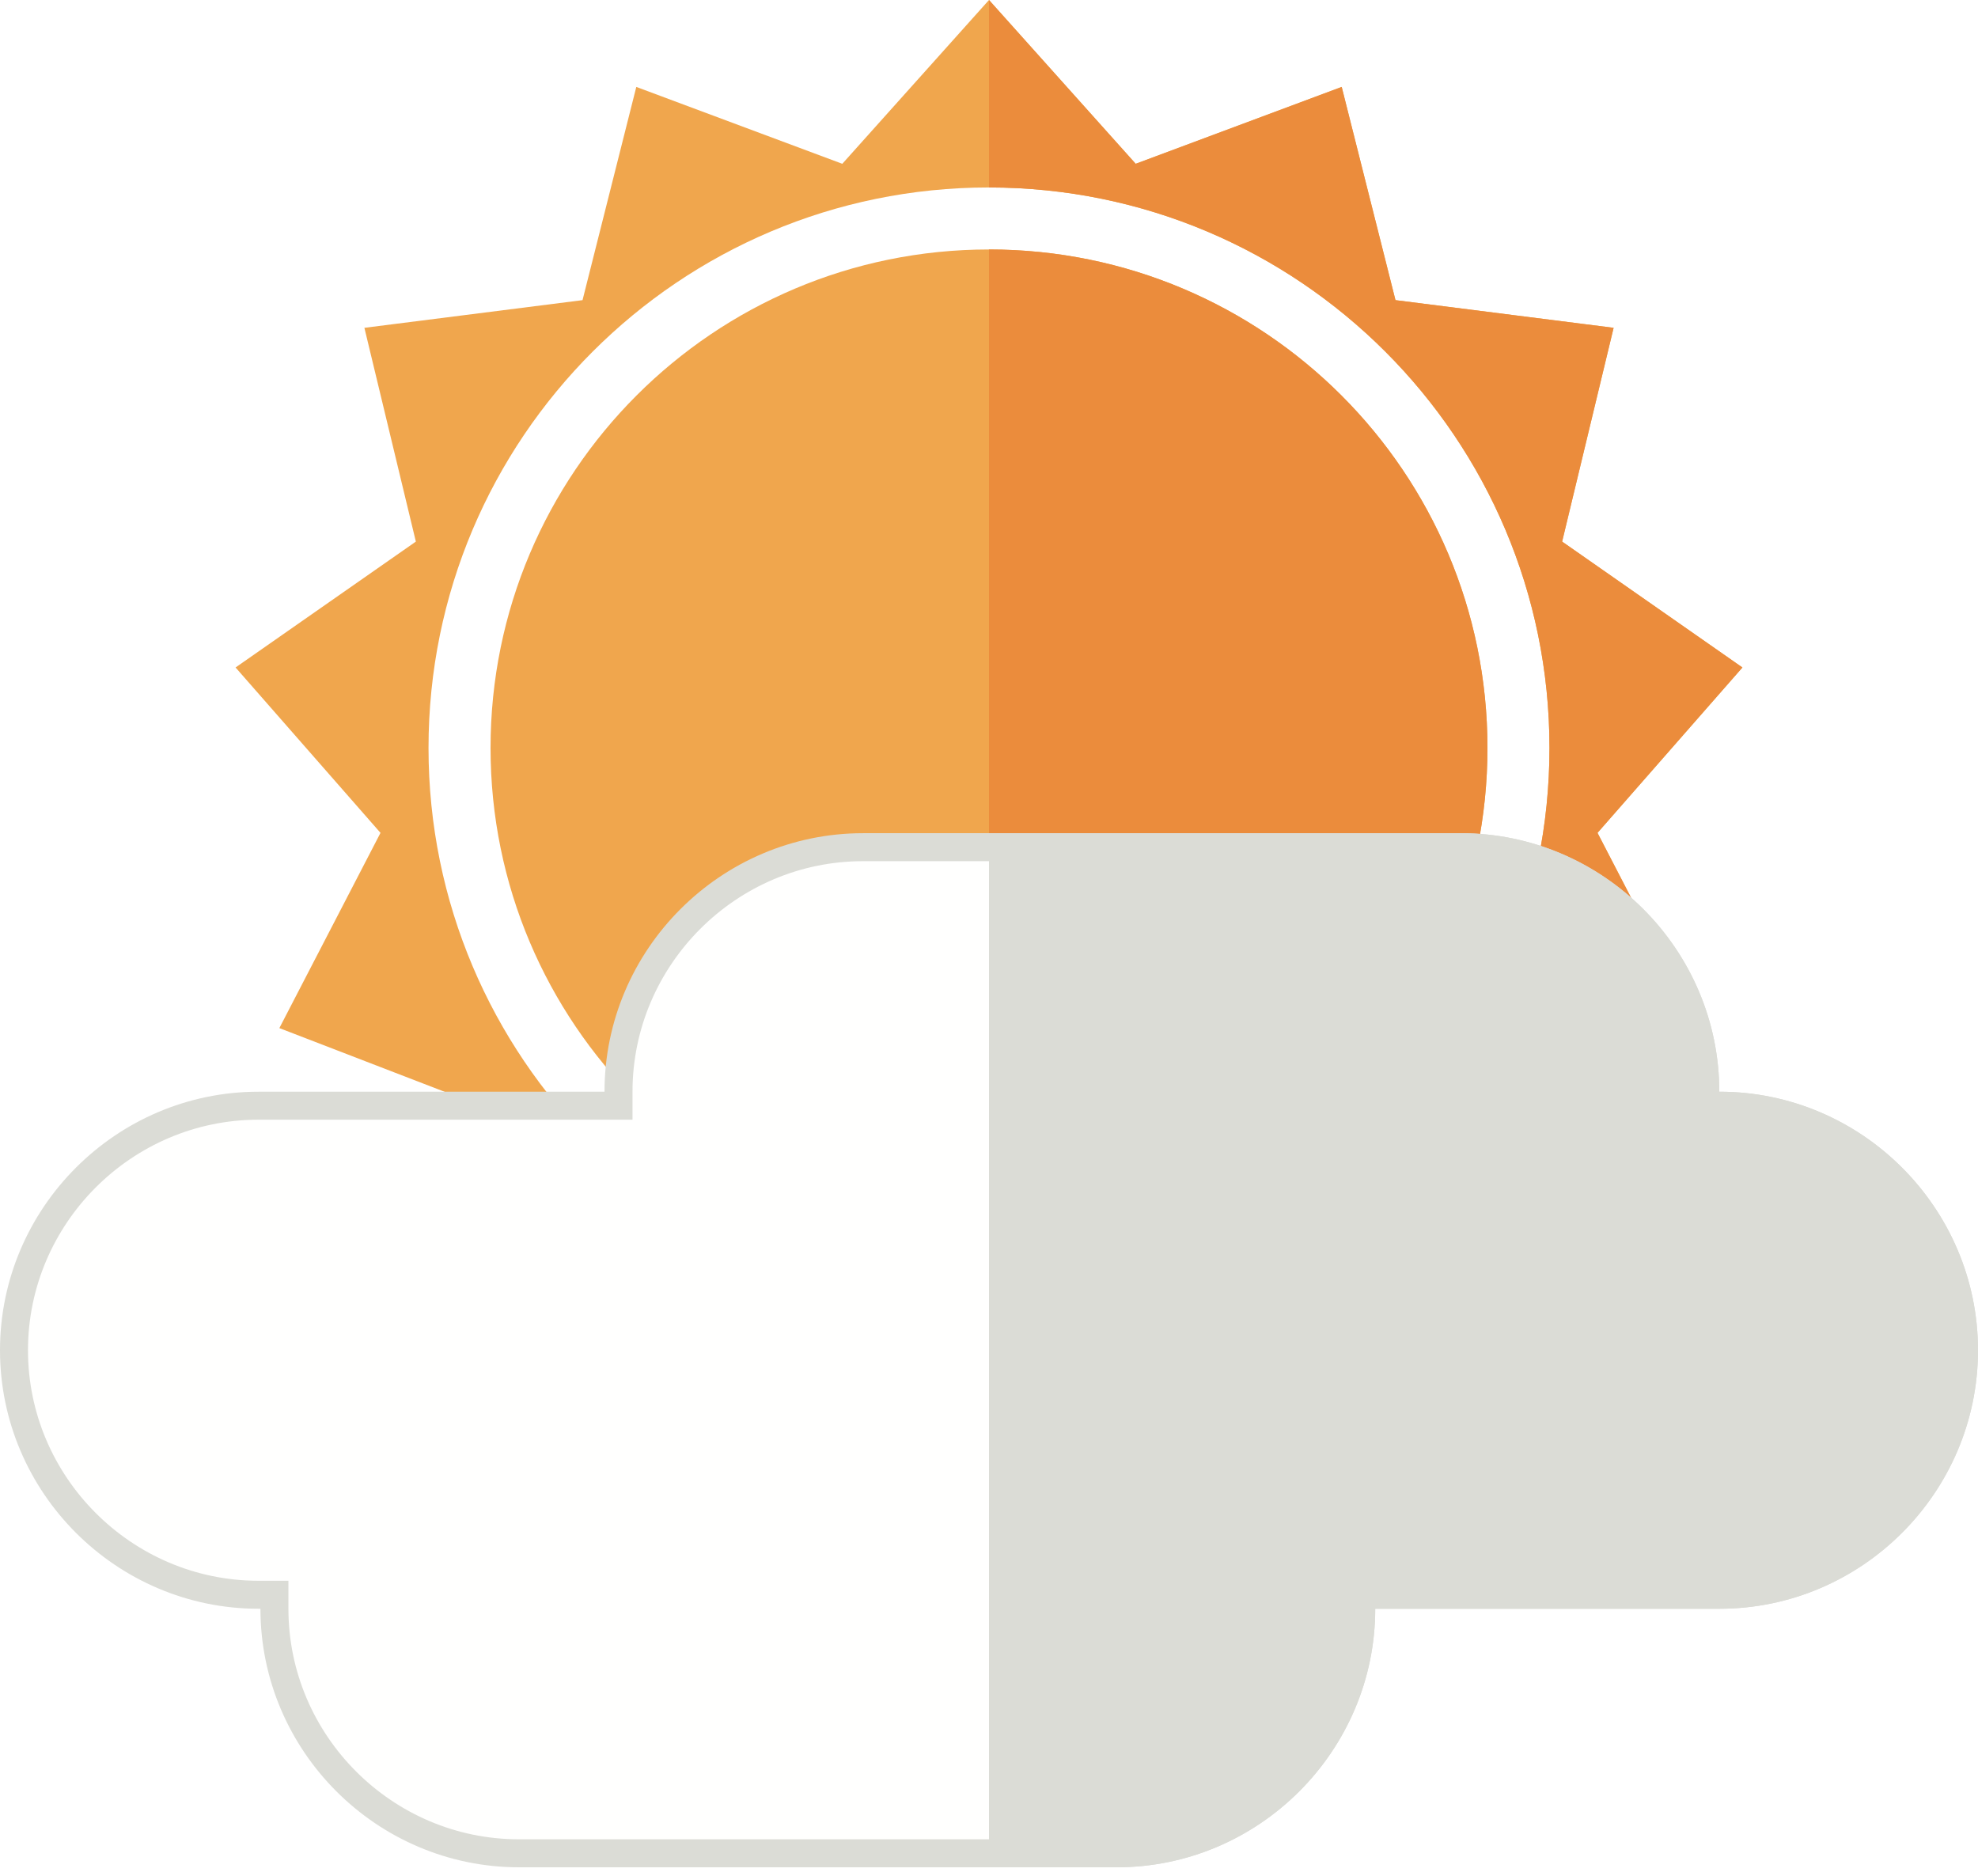
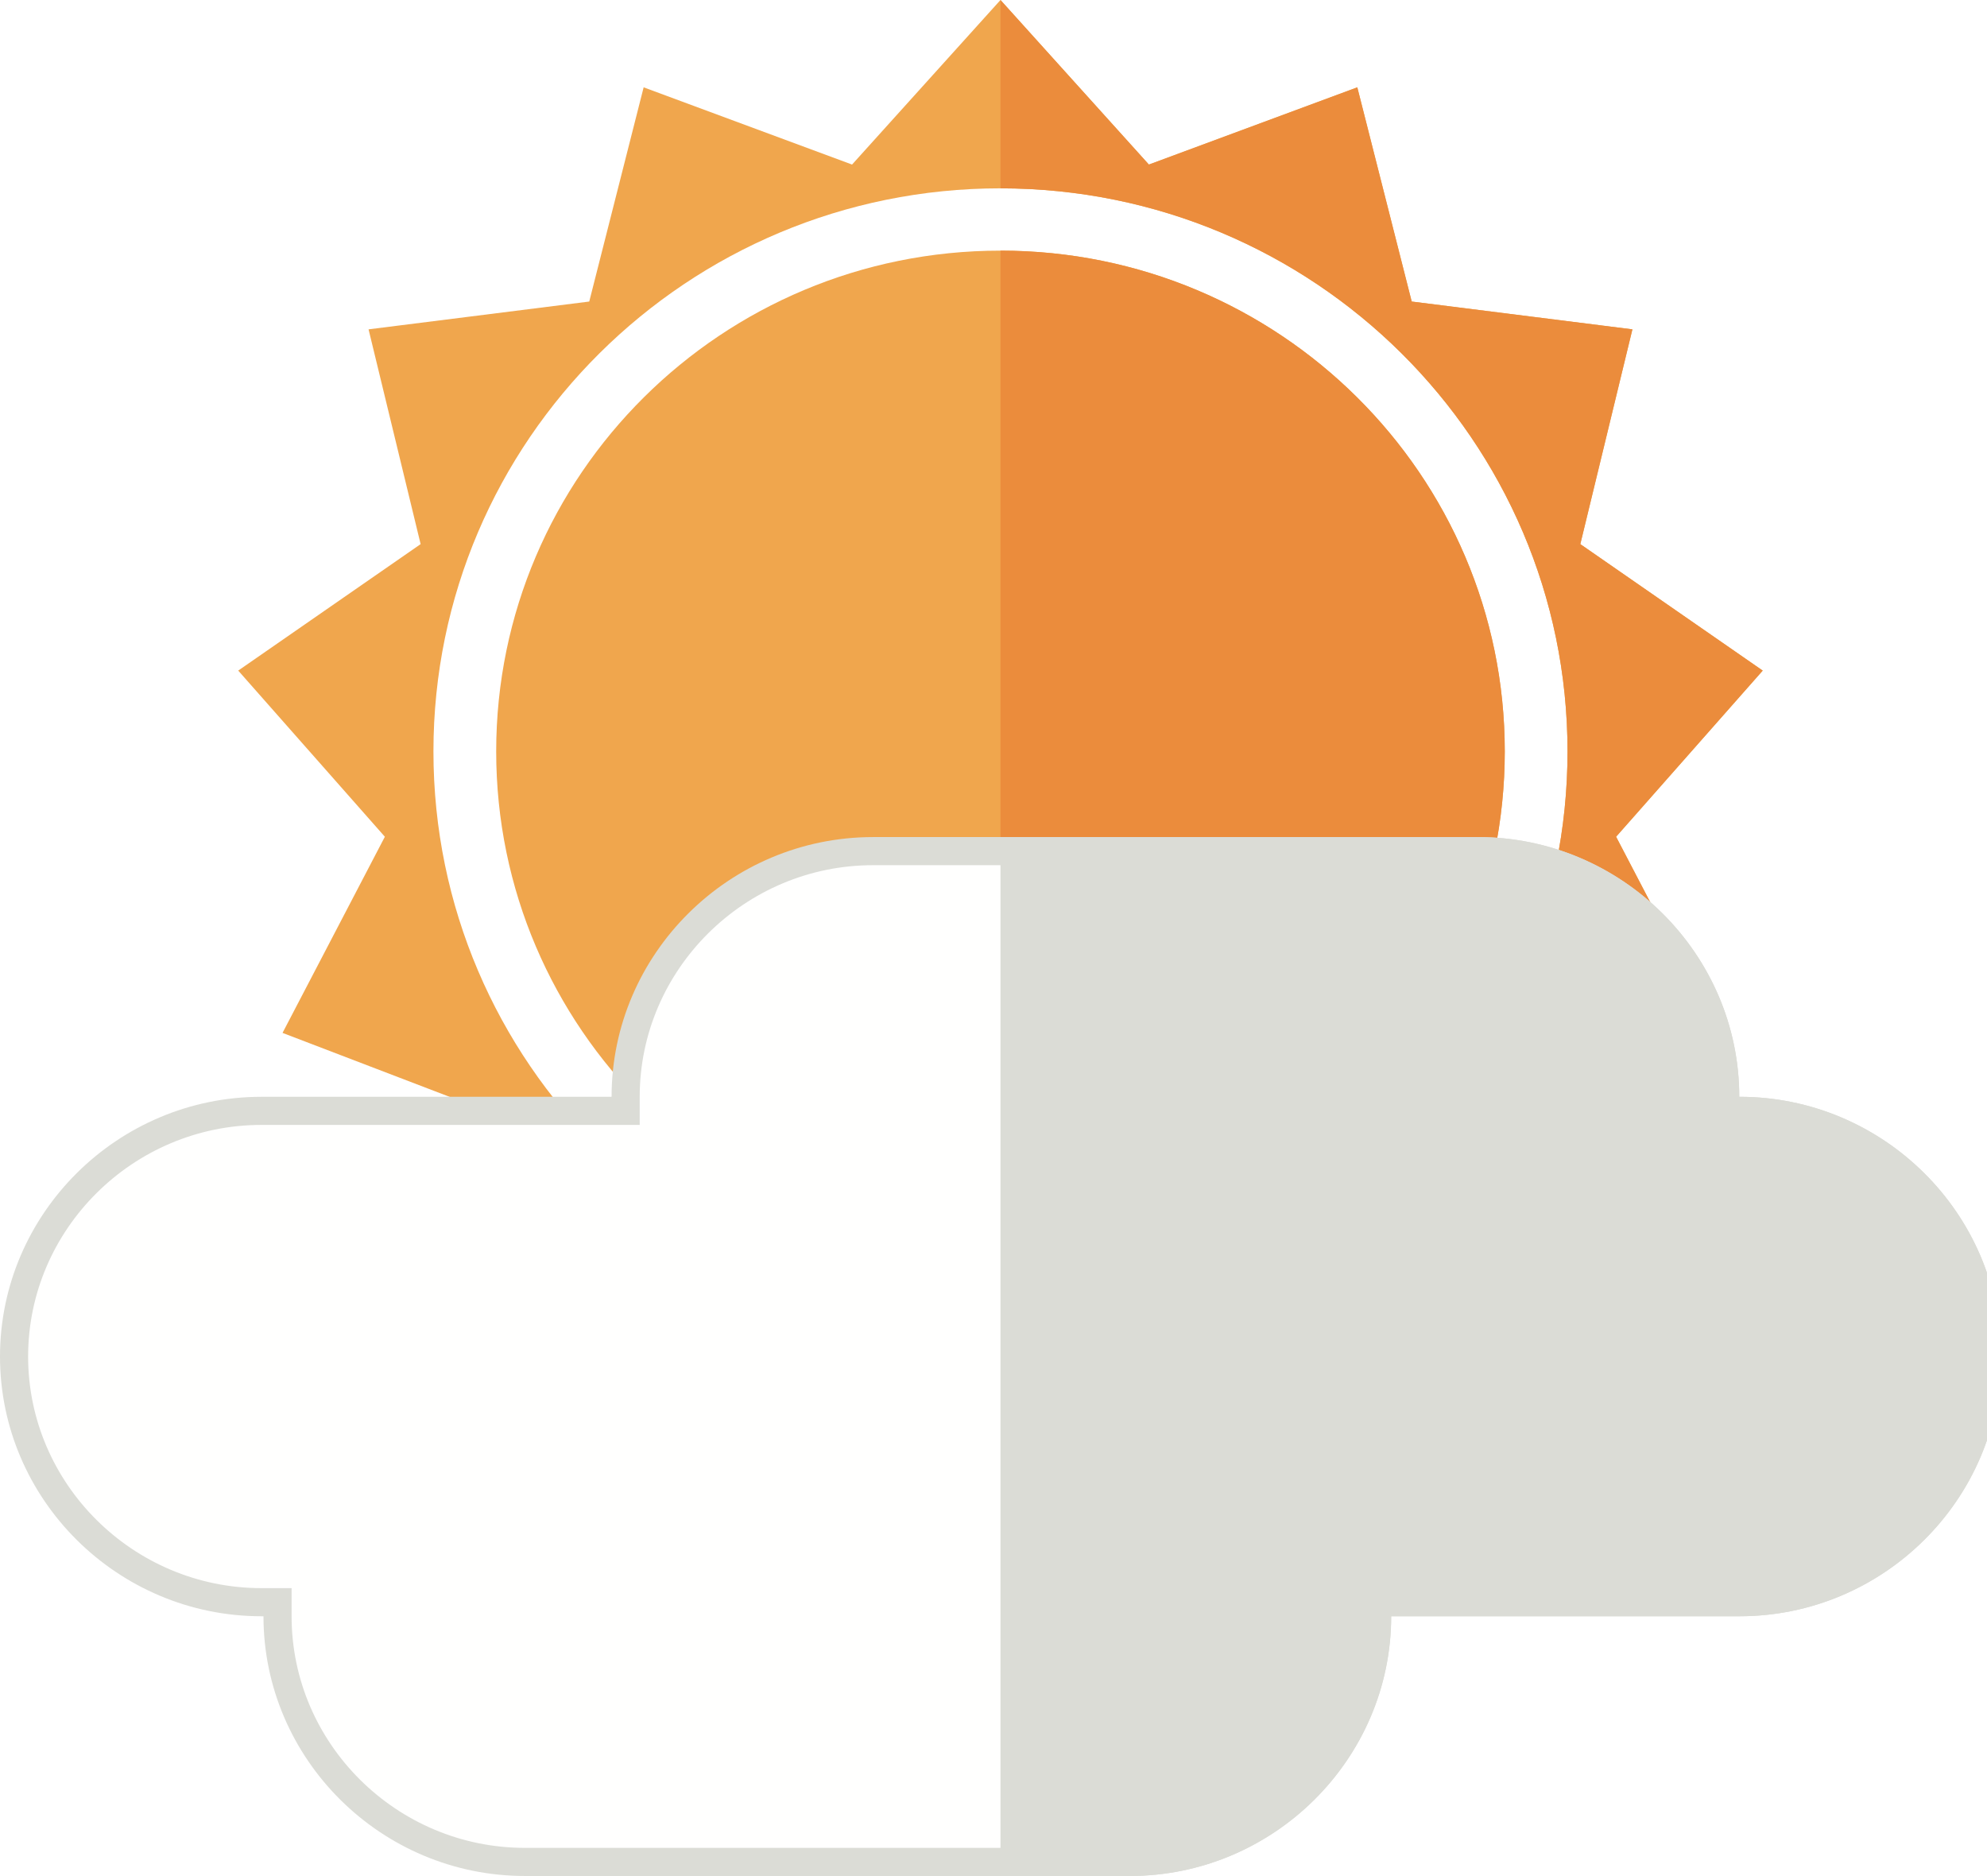
- <svg xmlns="http://www.w3.org/2000/svg" width="212" height="201" viewBox="0 0 212 201" fill="none">
-   <path fill-rule="evenodd" clip-rule="evenodd" d="M45.928 80.161C45.928 46.984 72.823 20.091 106 20.091C139.176 20.091 166.071 46.984 166.071 80.161C166.071 113.337 139.176 140.232 106 140.232C72.823 140.232 45.928 113.337 45.928 80.161ZM40.782 89.262L29.941 110.187L51.932 118.662L52.059 142.23L75.469 139.515L86.534 160.323L106 147.04L125.467 160.323L136.53 139.515L159.94 142.23L160.067 118.662L182.057 110.187L171.218 89.262L186.75 71.537L167.428 58.046L172.945 35.134L149.565 32.168L143.802 9.316L121.722 17.555L106 0L90.277 17.555L68.198 9.316L62.435 32.168L39.056 35.134L44.571 58.046L25.248 71.537L40.782 89.262Z" fill="#F0A64D" />
-   <path fill-rule="evenodd" clip-rule="evenodd" d="M106 26.737C135.505 26.737 159.424 50.656 159.424 80.161C159.424 109.666 135.505 133.585 106 133.585C76.495 133.585 52.576 109.666 52.576 80.161C52.576 50.656 76.495 26.737 106 26.737Z" fill="#F0A64D" />
-   <path fill-rule="evenodd" clip-rule="evenodd" d="M166.071 80.161C166.071 46.984 139.175 20.091 106 20.091V0L121.722 17.555L143.802 9.316L149.565 32.168L172.945 35.134L167.427 58.046L186.75 71.537L171.218 89.262L182.057 110.187L160.067 118.662L159.94 142.23L136.53 139.515L125.467 160.323L106 147.04V140.232C139.175 140.232 166.071 113.337 166.071 80.161Z" fill="#EB8C3C" />
-   <path fill-rule="evenodd" clip-rule="evenodd" d="M159.424 80.161C159.424 109.666 135.505 133.585 106 133.585V26.737C135.505 26.737 159.424 50.656 159.424 80.161Z" fill="#EB8C3C" />
-   <path d="M182.772 117.004V118.504H184.272H184.292C198.703 118.504 210.5 130.302 210.5 144.712C210.5 159.124 198.703 170.919 184.292 170.919H147.396H145.896V172.419C145.896 186.831 134.099 198.627 119.688 198.627H55.62C41.21 198.627 29.413 186.831 29.413 172.419V170.919H27.913H27.708C13.296 170.919 1.5 159.124 1.5 144.712C1.5 130.302 13.296 118.504 27.708 118.504H64.791H66.291V117.004C66.291 102.594 78.086 90.797 92.498 90.797H156.565C170.975 90.797 182.772 102.594 182.772 117.004Z" fill="#FFFFFE" stroke="#DBDCD6" stroke-width="3" />
-   <path fill-rule="evenodd" clip-rule="evenodd" d="M184.292 117.004H184.272C184.272 101.766 171.803 89.297 156.565 89.297H106V200.127H119.688C134.927 200.127 147.396 187.66 147.396 172.419H184.292C199.531 172.419 212 159.952 212 144.712C212 129.473 199.531 117.004 184.292 117.004Z" fill="#DBDCD6" />
+ <svg xmlns="http://www.w3.org/2000/svg" viewBox="-1.5 0 212 200.127" width="212" height="200.127">
+   <path fill-rule="evenodd" clip-rule="evenodd" d="M 44.745 80.162 C 44.745 46.984 71.831 20.091 105.245 20.091 C 138.657 20.091 165.744 46.984 165.744 80.162 C 165.744 113.337 138.657 140.232 105.245 140.232 C 71.831 140.232 44.745 113.337 44.745 80.162 Z M 39.562 89.262 L 28.644 110.187 L 50.79 118.662 L 50.919 142.23 L 74.495 139.515 L 85.639 160.323 L 105.245 147.04 L 124.85 160.323 L 135.992 139.515 L 159.569 142.23 L 159.697 118.662 L 181.844 110.187 L 170.927 89.262 L 186.57 71.537 L 167.11 58.046 L 172.667 35.134 L 149.12 32.168 L 143.316 9.316 L 121.079 17.555 L 105.245 0 L 89.409 17.555 L 67.173 9.316 L 61.369 32.168 L 37.823 35.134 L 43.378 58.046 L 23.917 71.537 L 39.562 89.262 Z" fill="#F0A64D" />
+   <path fill-rule="evenodd" clip-rule="evenodd" d="M 105.245 26.737 C 134.96 26.737 159.049 50.656 159.049 80.161 C 159.049 109.666 134.96 133.585 105.245 133.585 C 75.529 133.585 51.44 109.666 51.44 80.161 C 51.44 50.656 75.529 26.737 105.245 26.737 Z" fill="#F0A64D" />
+   <path fill-rule="evenodd" clip-rule="evenodd" d="M 165.744 80.162 C 165.744 46.984 138.656 20.091 105.245 20.091 L 105.245 0 L 121.079 17.555 L 143.316 9.316 L 149.12 32.168 L 172.667 35.134 L 167.109 58.046 L 186.57 71.537 L 170.927 89.262 L 181.844 110.187 L 159.697 118.662 L 159.569 142.23 L 135.992 139.515 L 124.85 160.323 L 105.245 147.04 L 105.245 140.232 C 138.656 140.232 165.744 113.337 165.744 80.162 Z" fill="#EB8C3C" />
+   <path fill-rule="evenodd" clip-rule="evenodd" d="M 159.049 80.161 C 159.049 109.666 134.96 133.585 105.245 133.585 L 105.245 26.737 C 134.96 26.737 159.049 50.656 159.049 80.161 Z" fill="#EB8C3C" />
+   <path d="M 182.564 117.004 L 182.564 118.504 L 184.074 118.504 L 184.095 118.504 C 198.608 118.504 210.489 130.302 210.489 144.712 C 210.489 159.124 198.608 170.919 184.095 170.919 L 146.936 170.919 L 145.425 170.919 L 145.425 172.419 C 145.425 186.831 133.544 198.627 119.03 198.627 L 54.506 198.627 C 39.993 198.627 28.111 186.831 28.111 172.419 L 28.111 170.919 L 26.6 170.919 L 26.394 170.919 C 11.879 170.919 0 159.124 0 144.712 C 0 130.302 11.879 118.504 26.394 118.504 L 63.741 118.504 L 65.252 118.504 L 65.252 117.004 C 65.252 102.594 77.132 90.797 91.646 90.797 L 156.17 90.797 C 170.683 90.797 182.564 102.594 182.564 117.004 Z" fill="#FFFFFE" stroke="#DBDCD6" stroke-width="3" />
+   <path fill-rule="evenodd" clip-rule="evenodd" d="M 184.095 117.004 L 184.074 117.004 C 184.074 101.766 171.517 89.297 156.17 89.297 L 105.245 89.297 L 105.245 200.127 L 119.03 200.127 C 134.378 200.127 146.936 187.66 146.936 172.419 L 184.095 172.419 C 199.442 172.419 212 159.952 212 144.712 C 212 129.473 199.442 117.004 184.095 117.004 Z" fill="#DBDCD6" />
</svg>
